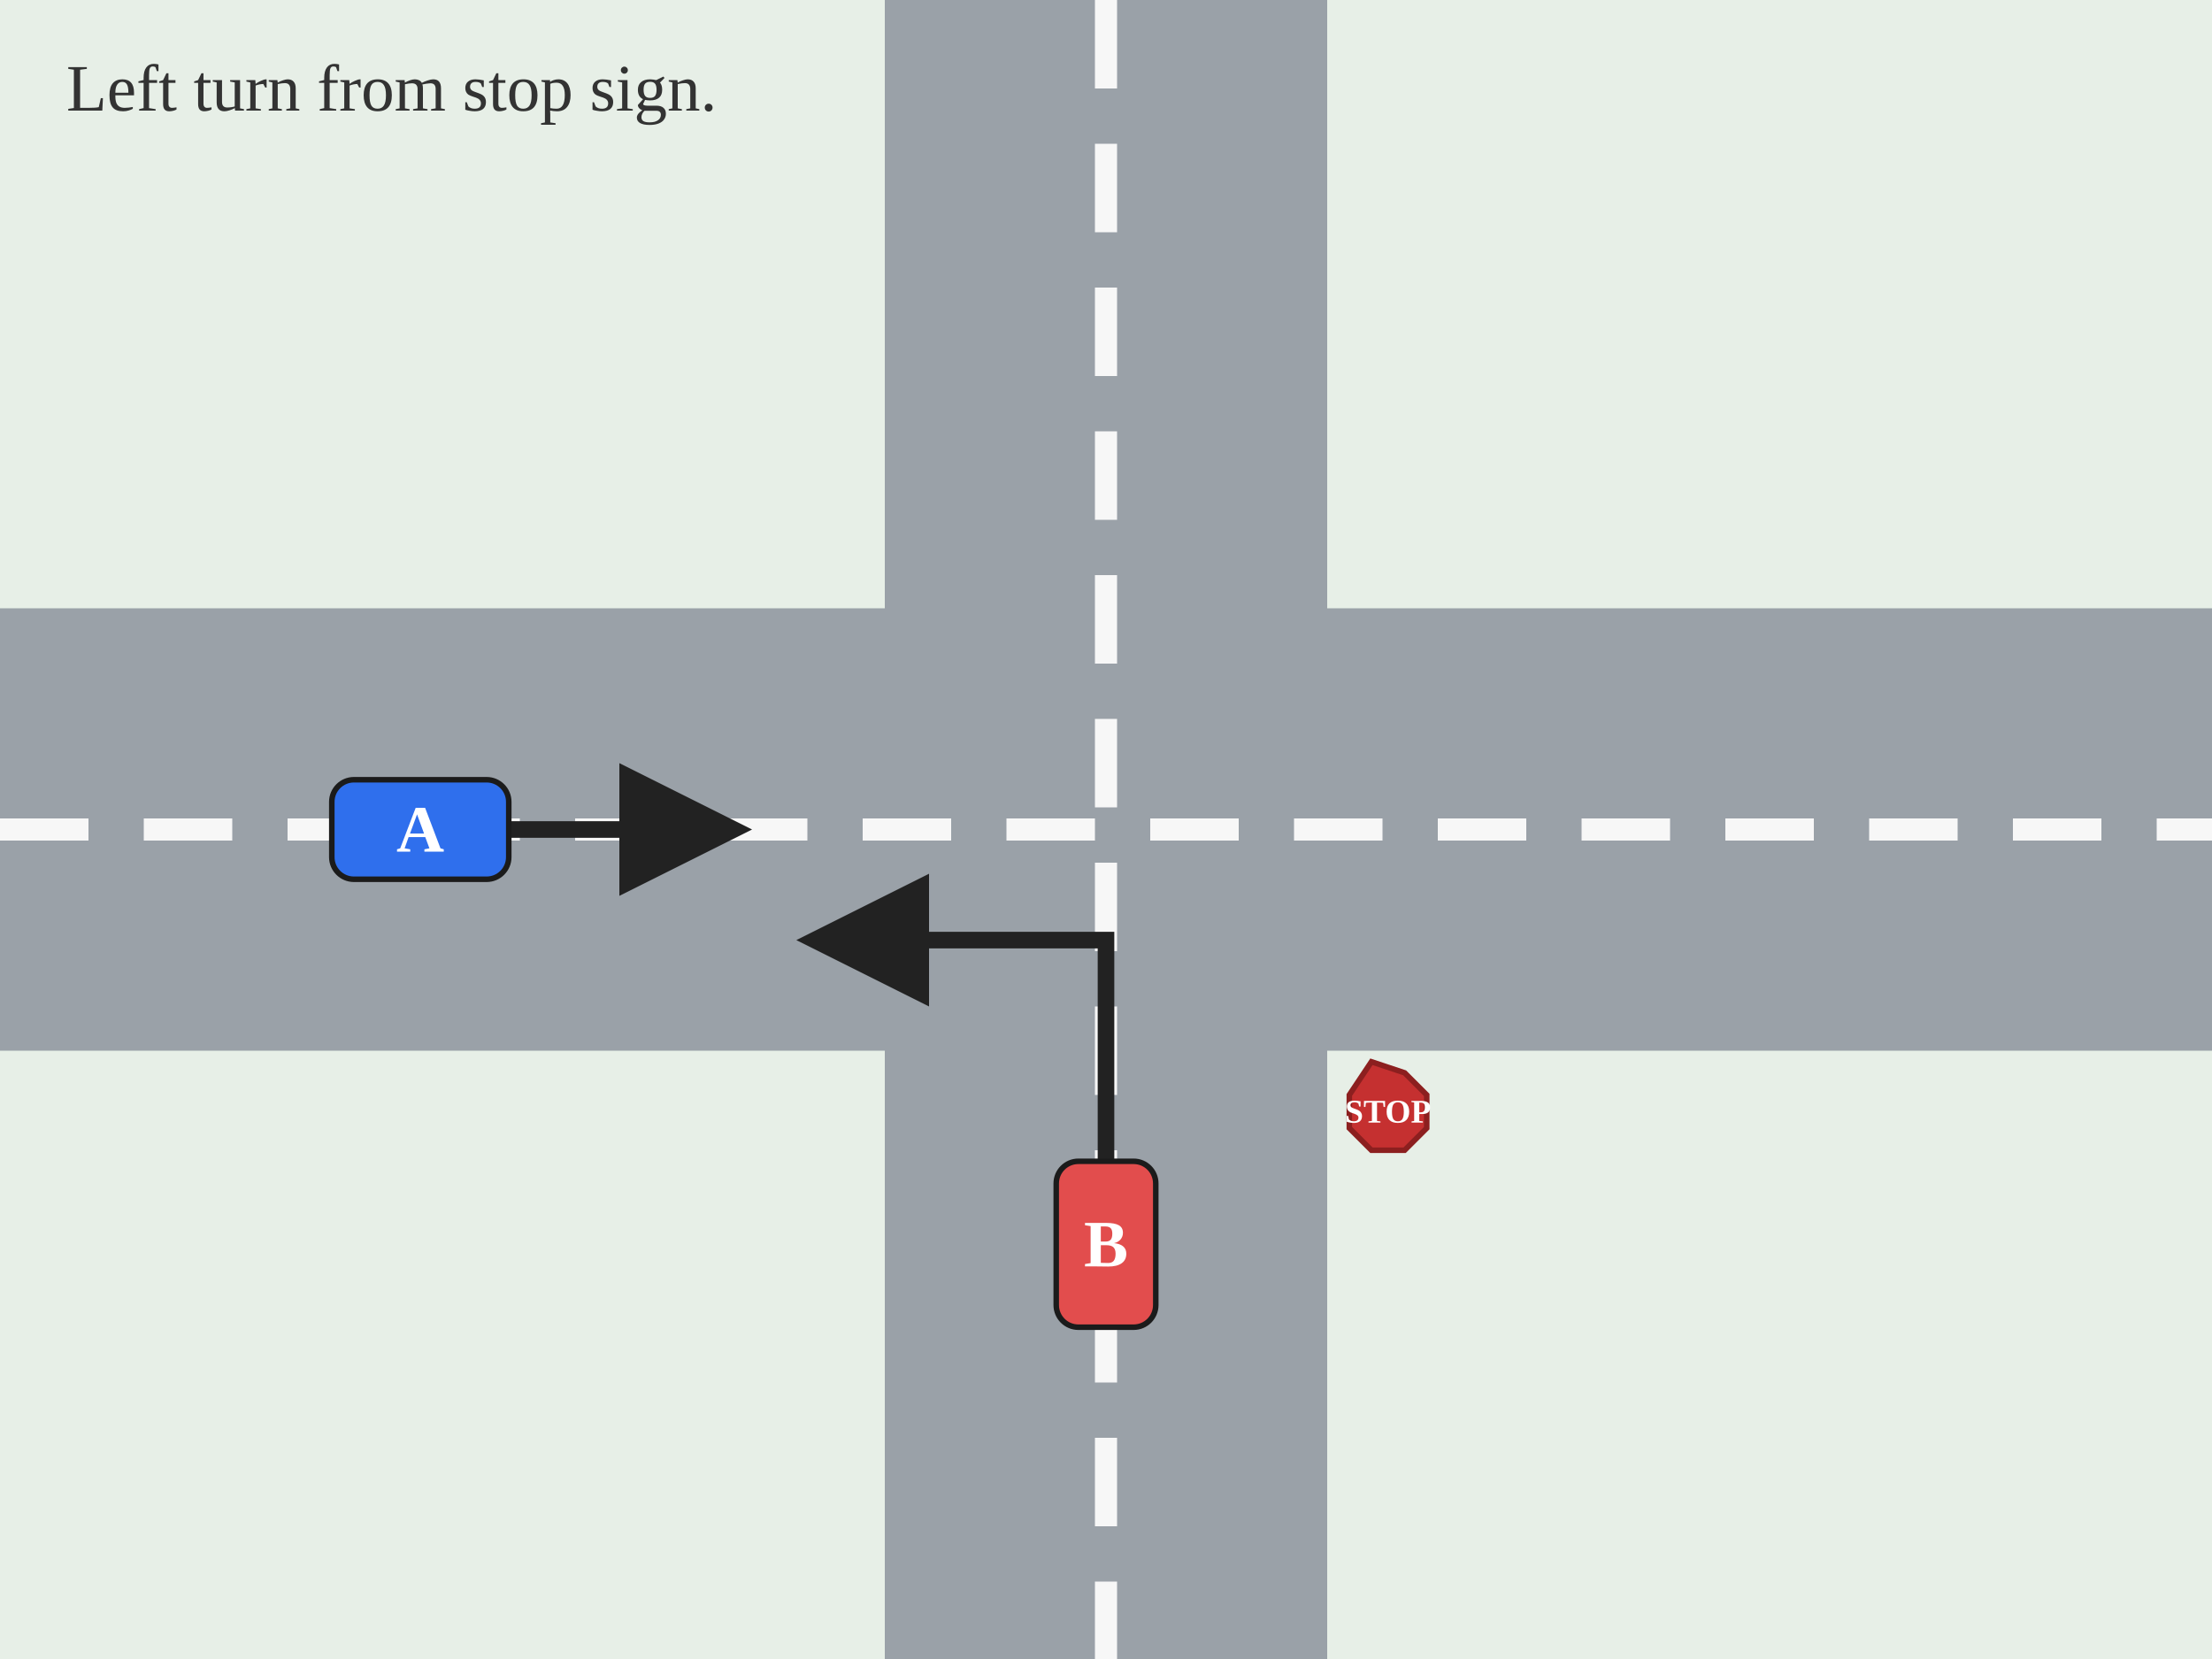
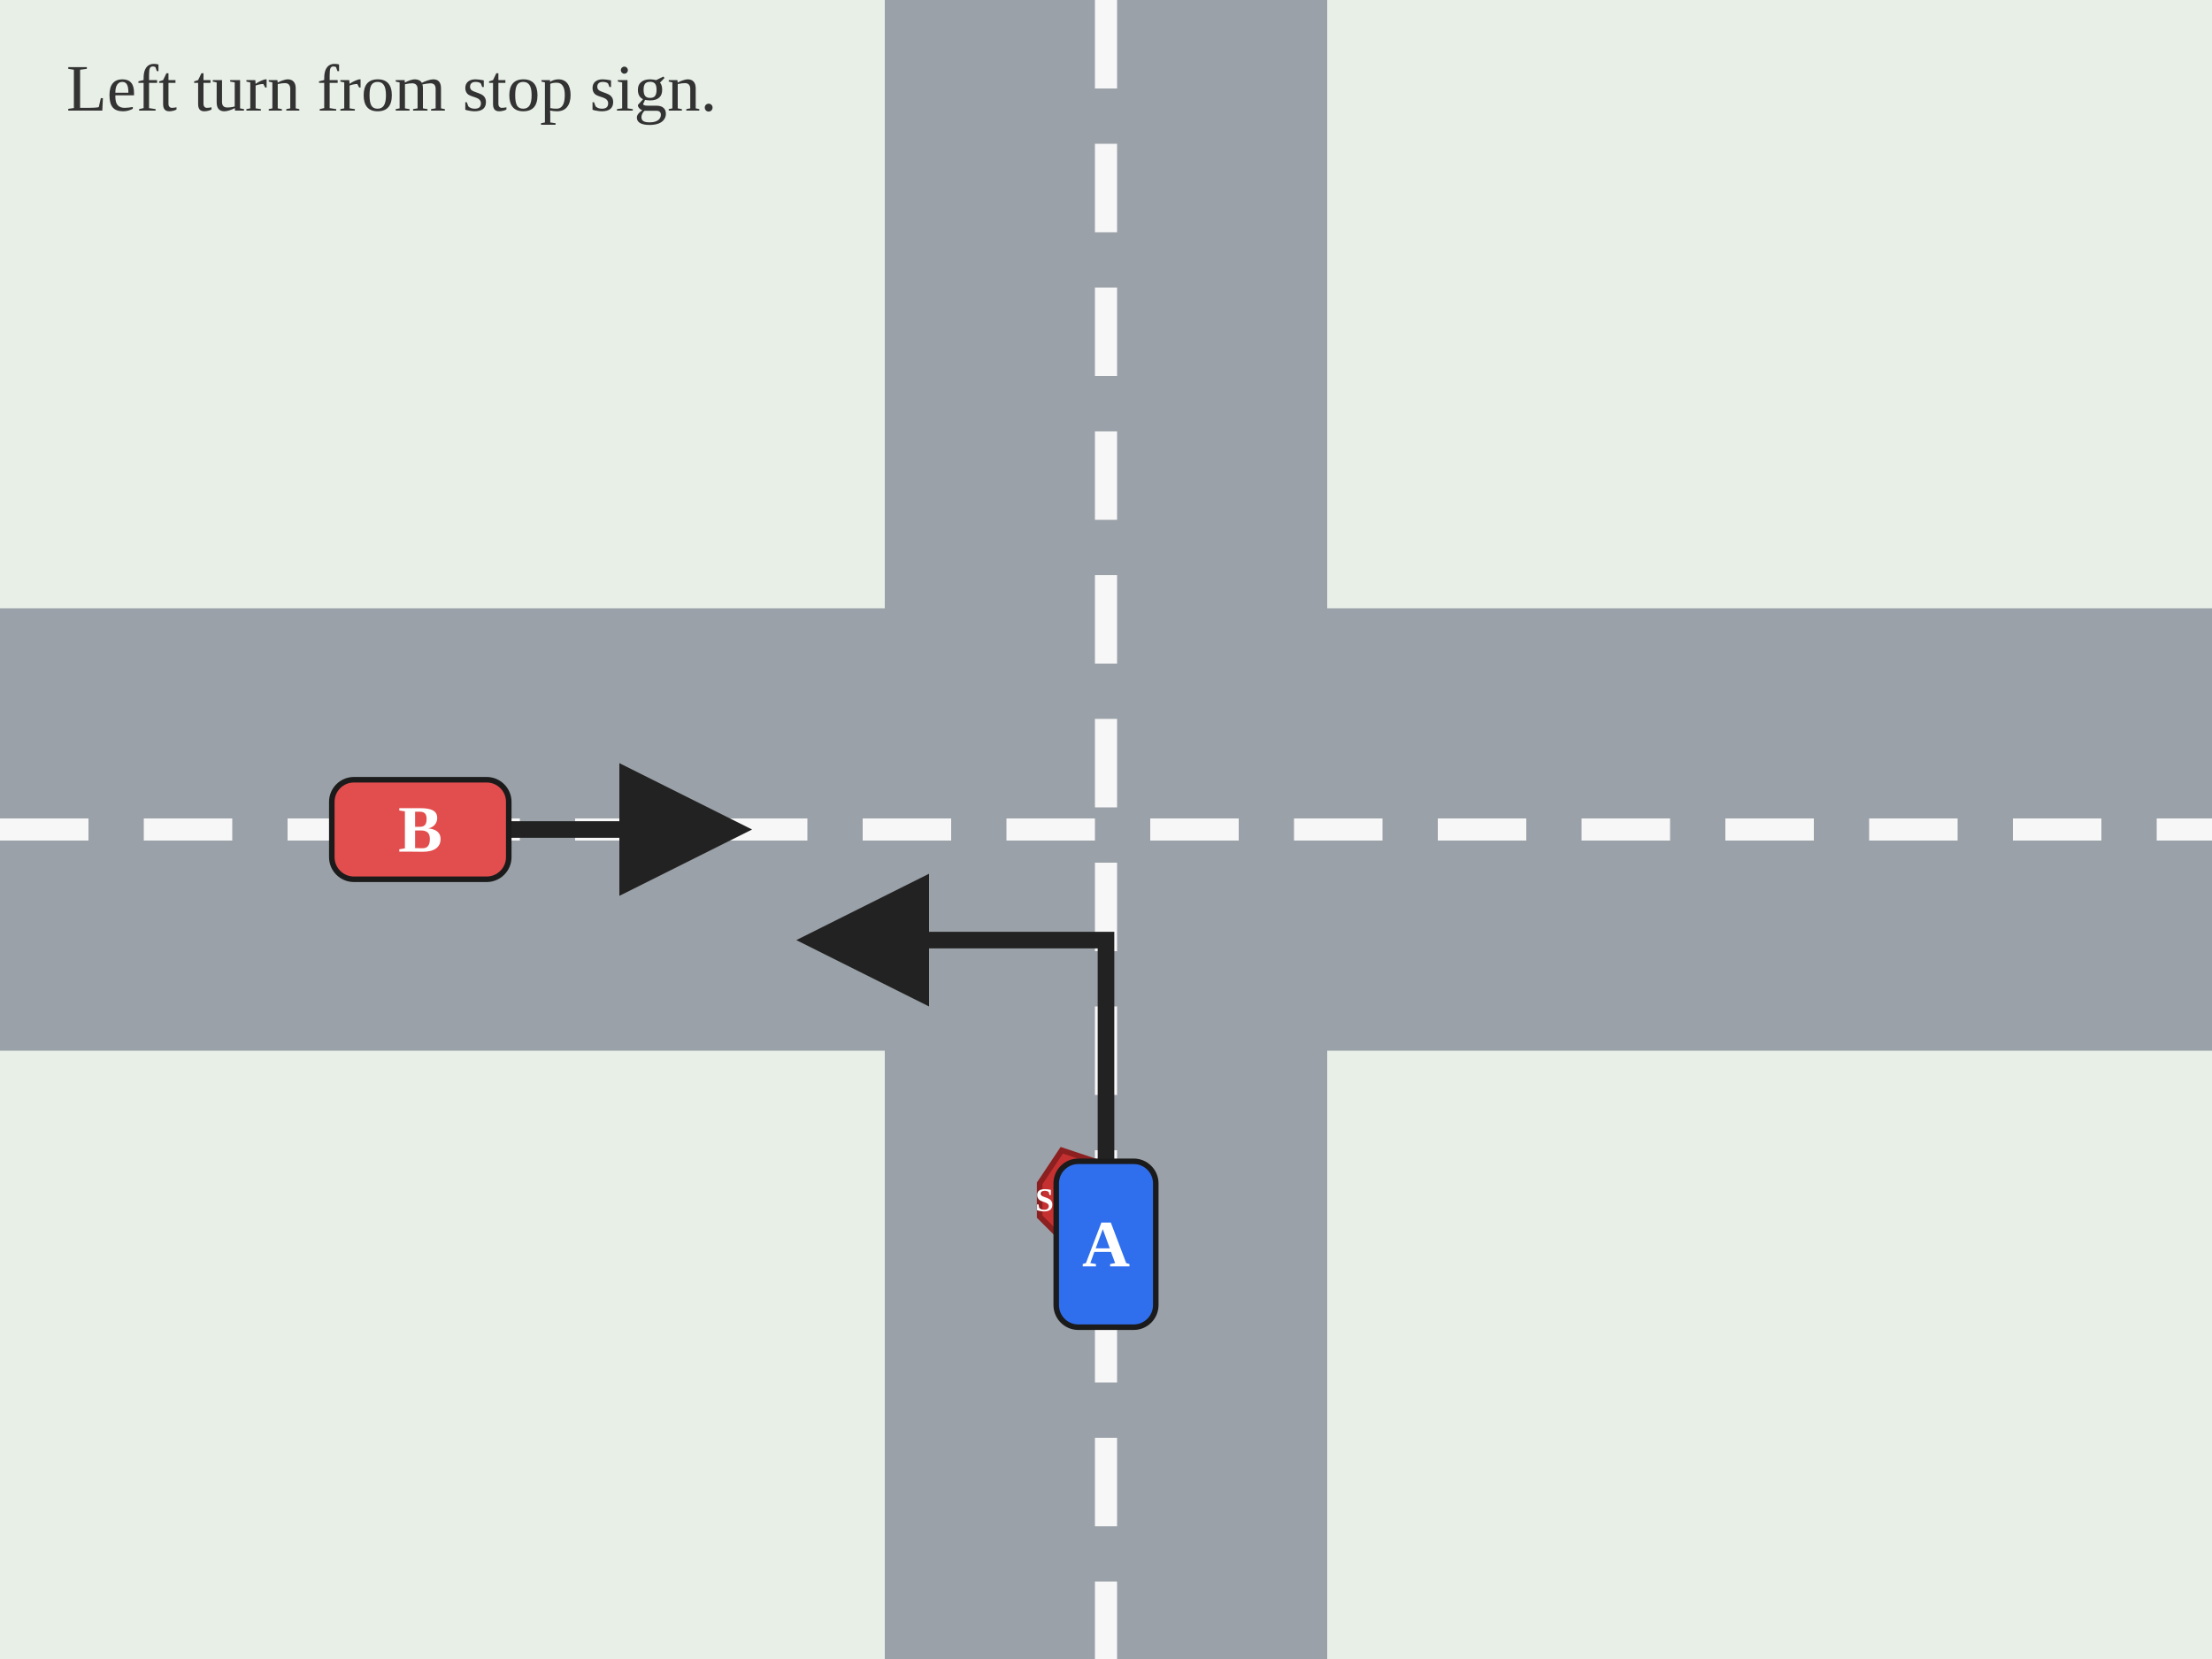
<svg xmlns="http://www.w3.org/2000/svg" width="400" height="300" viewBox="0 0 400 300" role="img">
  <defs>
    <marker id="arrow" markerWidth="8" markerHeight="8" refX="6" refY="4" orient="auto">
      <path d="M0,0 L8,4 L0,8 Z" fill="#222" />
    </marker>
  </defs>
  <rect width="400" height="300" fill="#e7efe7" />
  <rect x="0" y="110" width="400" height="80" fill="#9aa1a8" />
  <rect x="160" y="0" width="80" height="300" fill="#9aa1a8" />
  <line x1="0" y1="150" x2="400" y2="150" stroke="#f7f7f7" stroke-width="4" stroke-dasharray="16 10" />
  <line x1="200" y1="0" x2="200" y2="300" stroke="#f7f7f7" stroke-width="4" stroke-dasharray="16 10" />
-   <polygon points="248,192 254,194 258,198 258,204 254,208 248,208 244,204 244,198" fill="#c53030" stroke="#8c1f1f" stroke-width="1" />
-   <text x="251" y="203" text-anchor="middle" font-size="6" fill="#fff" font-weight="700">STOP</text>
+   <polygon points="192,208 198,210 202,214 202,220 198,224 192,224 188,220 188,214" fill="#c53030" stroke="#8c1f1f" stroke-width="1" />
+   <text x="195" y="219" text-anchor="middle" font-size="6" fill="#fff" font-weight="700">STOP</text>
  <path d="M 75 150 L 130 150" fill="none" stroke="#222" stroke-width="3" marker-end="url(#arrow)" />
  <path d="M 200 232 L 200 170 L 150 170" fill="none" stroke="#222" stroke-width="3" marker-end="url(#arrow)" />
-   <rect x="60" y="141" width="32" height="18" rx="4" fill="#2f6fed" stroke="#1b1b1b" stroke-width="1" />
-   <text x="76.0" y="154.0" text-anchor="middle" font-size="12" fill="#fff" font-weight="700">A</text>
-   <rect x="191" y="210" width="18" height="30" rx="4" fill="#e24d4d" stroke="#1b1b1b" stroke-width="1" />
-   <text x="200.0" y="229.0" text-anchor="middle" font-size="12" fill="#fff" font-weight="700">B</text>
+   <rect x="60" y="141" width="32" height="18" rx="4" fill="#e24d4d" stroke="#1b1b1b" stroke-width="1" />
+   <text x="76.0" y="154.0" text-anchor="middle" font-size="12" fill="#fff" font-weight="700">B</text>
+   <rect x="191" y="210" width="18" height="30" rx="4" fill="#2f6fed" stroke="#1b1b1b" stroke-width="1" />
+   <text x="200.0" y="229.0" text-anchor="middle" font-size="12" fill="#fff" font-weight="700">A</text>
  <text x="12" y="20" font-size="12" fill="#333">Left turn from stop sign.</text>
</svg>
